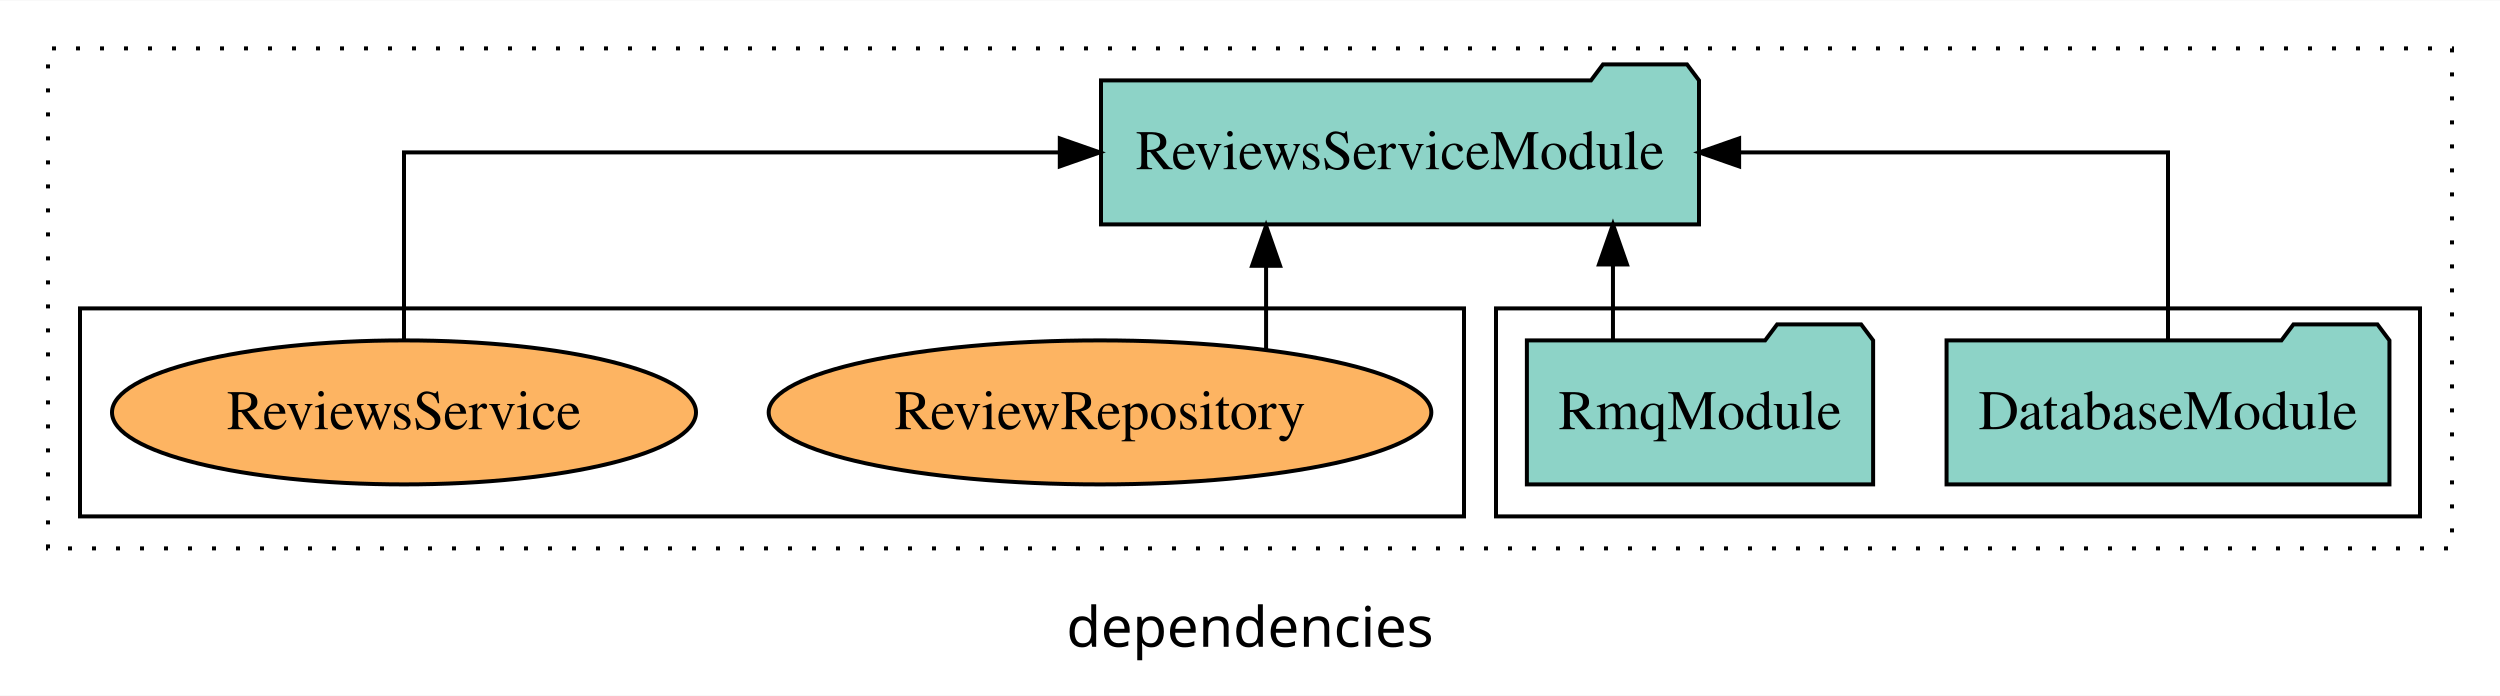
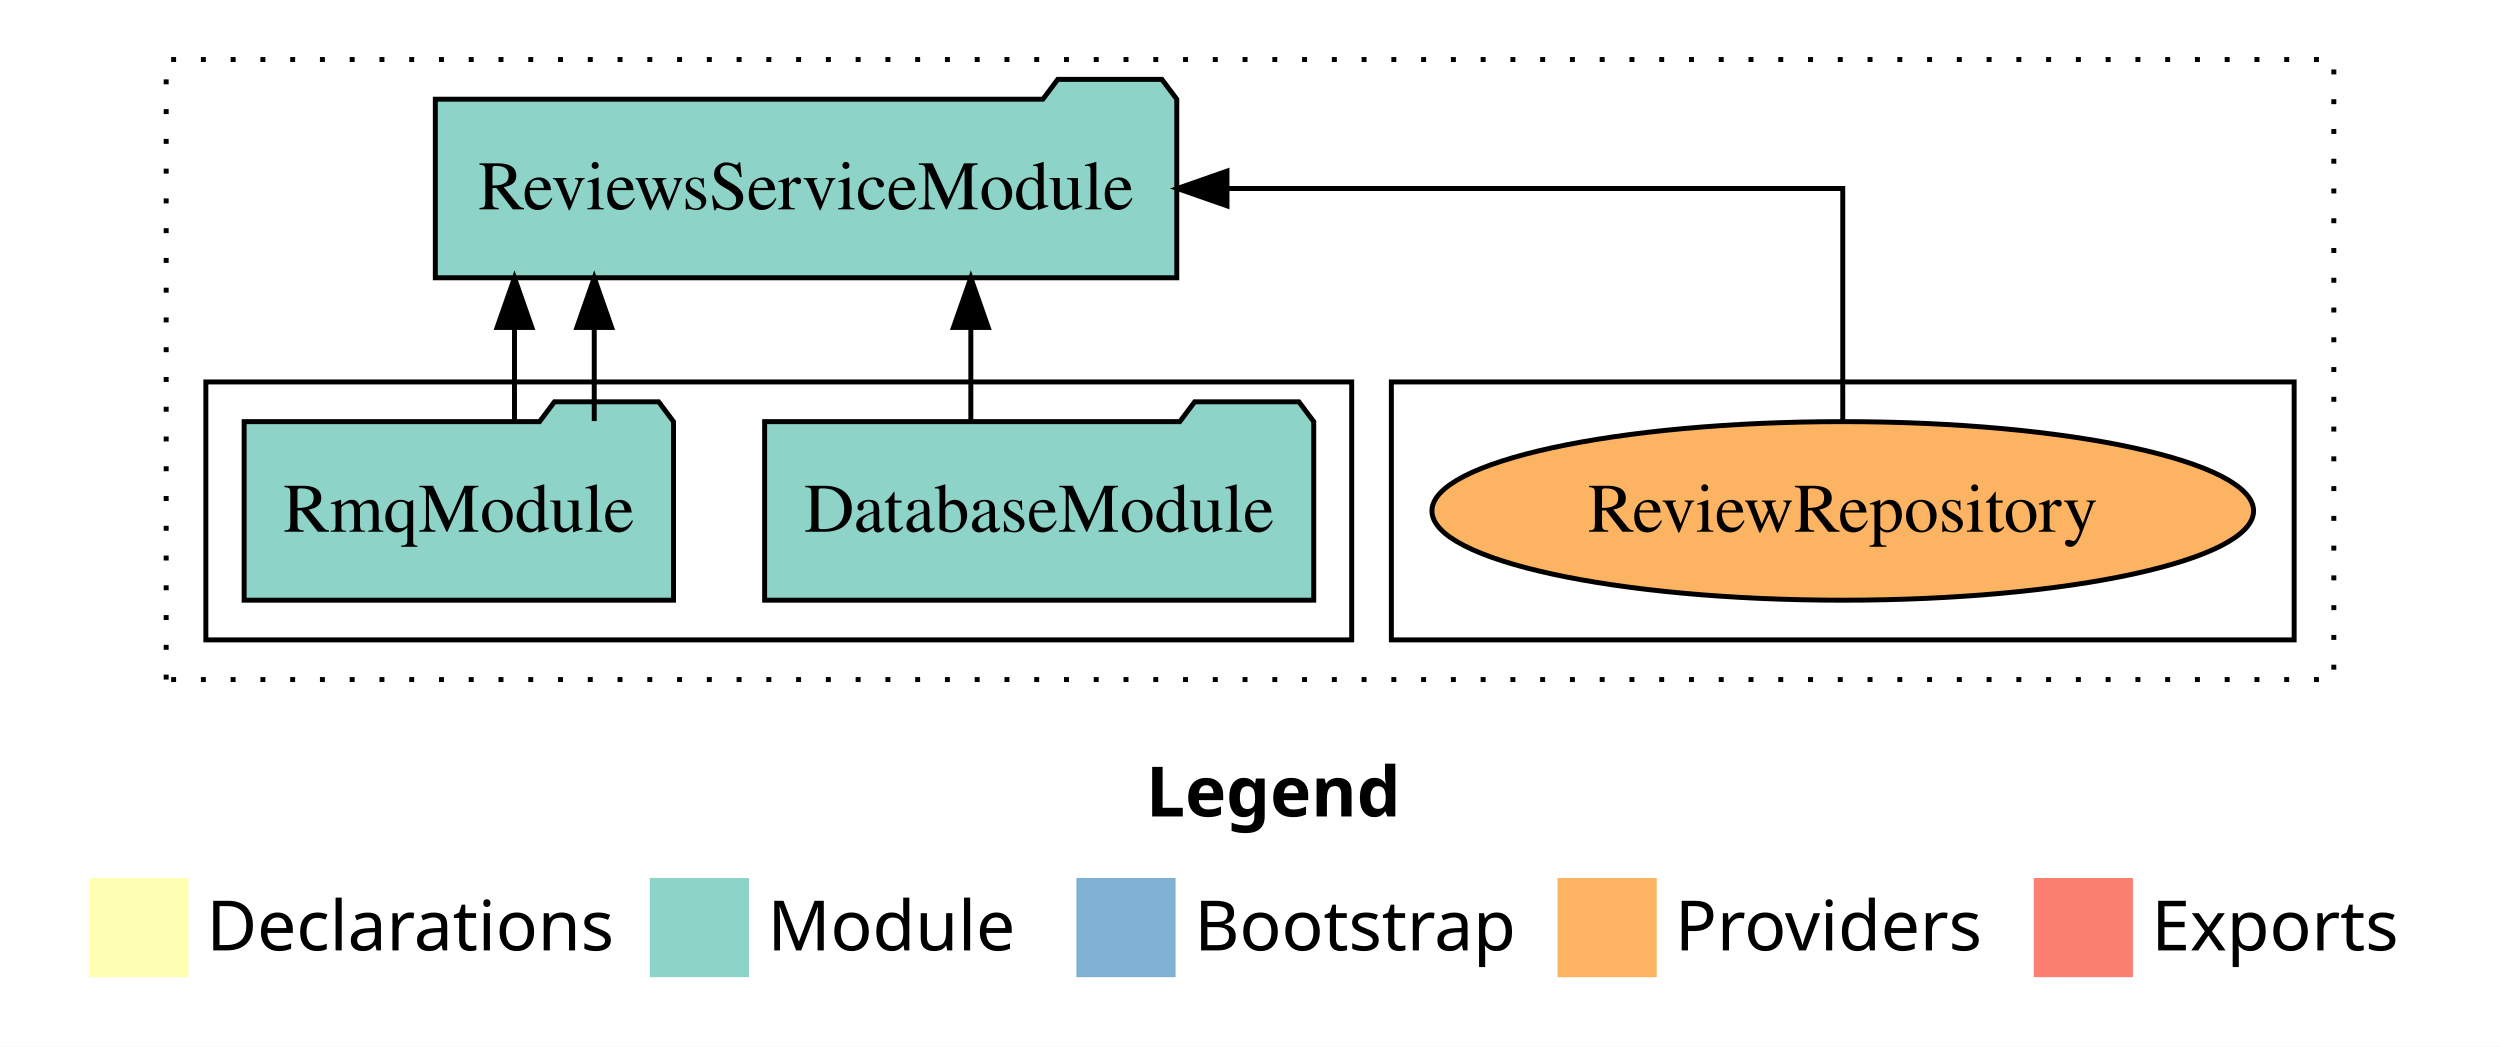
- <svg xmlns="http://www.w3.org/2000/svg" width="625pt" height="174pt" viewBox="0.00 0.00 625.00 173.80">
-   <g id="graph0" class="graph" transform="scale(1 1) rotate(0) translate(4 169.8)">
-     <polygon fill="white" stroke="transparent" points="-4,4 -4,-169.8 621,-169.8 621,4 -4,4" />
-     <text text-anchor="middle" x="308.5" y="-8.2" font-family="sans-serif" font-size="14.00">dependencies</text>
+ <svg xmlns="http://www.w3.org/2000/svg" width="504pt" height="211pt" viewBox="0.00 0.00 504.00 211.00">
+   <g id="graph0" class="graph" transform="scale(1 1) rotate(0) translate(4 207)">
+     <polygon fill="white" stroke="transparent" points="-4,4 -4,-207 500,-207 500,4 -4,4" />
+     <text text-anchor="start" x="227.01" y="-42.4" font-family="Times-12" font-weight="bold" font-size="14.00">Legend</text>
+     <polygon fill="#ffffb3" stroke="transparent" points="14,-10 14,-30 34,-30 34,-10 14,-10" />
+     <text text-anchor="start" x="37.63" y="-15.4" font-family="Times-12" font-size="14.00">  Declarations</text>
+     <polygon fill="#8dd3c7" stroke="transparent" points="127,-10 127,-30 147,-30 147,-10 127,-10" />
+     <text text-anchor="start" x="150.73" y="-15.4" font-family="Times-12" font-size="14.00">  Module</text>
+     <polygon fill="#80b1d3" stroke="transparent" points="213,-10 213,-30 233,-30 233,-10 213,-10" />
+     <text text-anchor="start" x="236.78" y="-15.4" font-family="Times-12" font-size="14.00">  Bootstrap</text>
+     <polygon fill="#fdb462" stroke="transparent" points="310,-10 310,-30 330,-30 330,-10 310,-10" />
+     <text text-anchor="start" x="333.67" y="-15.4" font-family="Times-12" font-size="14.00">  Providers</text>
+     <polygon fill="#fb8072" stroke="transparent" points="406,-10 406,-30 426,-30 426,-10 406,-10" />
+     <text text-anchor="start" x="429.73" y="-15.4" font-family="Times-12" font-size="14.00">  Exports</text>
    <g id="clust1" class="cluster">
-       <polygon fill="none" stroke="black" stroke-dasharray="1,5" points="8,-32.8 8,-157.8 609,-157.8 609,-32.8 8,-32.8" />
+       <polygon fill="none" stroke="black" stroke-dasharray="1,5" points="29.5,-70 29.5,-195 466.5,-195 466.5,-70 29.5,-70" />
+     </g>
+     <g id="clust6" class="cluster">
+       <polygon fill="none" stroke="black" points="276.5,-78 276.5,-130 458.5,-130 458.5,-78 276.5,-78" />
    </g>
    <g id="clust3" class="cluster">
-       <polygon fill="none" stroke="black" points="370,-40.8 370,-92.8 601,-92.8 601,-40.8 370,-40.8" />
-     </g>
-     <g id="clust6" class="cluster">
-       <polygon fill="none" stroke="black" points="16,-40.8 16,-92.8 362,-92.8 362,-40.8 16,-40.8" />
+       <polygon fill="none" stroke="black" points="37.5,-78 37.5,-130 268.5,-130 268.5,-78 37.5,-78" />
    </g>
    <g id="node1" class="node">
-       <polygon fill="#8dd3c7" stroke="black" points="593.36,-84.8 590.36,-88.8 569.36,-88.8 566.36,-84.8 482.64,-84.8 482.64,-48.8 593.36,-48.8 593.36,-84.8" />
-       <text text-anchor="middle" x="538" y="-62.6" font-family="Times,serif" font-size="14.00">DatabaseModule</text>
+       <polygon fill="#8dd3c7" stroke="black" points="260.85,-122 257.85,-126 236.85,-126 233.85,-122 150.15,-122 150.15,-86 260.85,-86 260.85,-122" />
+       <text text-anchor="middle" x="205.5" y="-99.8" font-family="Times,serif" font-size="14.00">DatabaseModule</text>
    </g>
    <g id="node3" class="node">
-       <polygon fill="#8dd3c7" stroke="black" points="420.75,-149.8 417.75,-153.8 396.75,-153.8 393.75,-149.8 271.25,-149.8 271.25,-113.8 420.75,-113.8 420.75,-149.8" />
-       <text text-anchor="middle" x="346" y="-127.6" font-family="Times,serif" font-size="14.00">ReviewsServiceModule</text>
+       <polygon fill="#8dd3c7" stroke="black" points="233.24,-187 230.24,-191 209.24,-191 206.24,-187 83.76,-187 83.76,-151 233.24,-151 233.24,-187" />
+       <text text-anchor="middle" x="158.5" y="-164.8" font-family="Times,serif" font-size="14.00">ReviewsServiceModule</text>
    </g>
    <g id="edge1" class="edge">
-       <path fill="none" stroke="black" d="M538,-84.91C538,-104.14 538,-131.8 538,-131.8 538,-131.8 430.78,-131.8 430.78,-131.8" />
-       <polygon fill="black" stroke="black" points="430.78,-128.3 420.78,-131.8 430.78,-135.3 430.78,-128.3" />
+       <path fill="none" stroke="black" d="M191.72,-122.11C191.72,-122.11 191.72,-140.99 191.72,-140.99" />
+       <polygon fill="black" stroke="black" points="188.22,-140.99 191.72,-150.99 195.22,-140.99 188.22,-140.99" />
    </g>
    <g id="node2" class="node">
-       <polygon fill="#8dd3c7" stroke="black" points="464.28,-84.8 461.28,-88.8 440.28,-88.8 437.28,-84.8 377.72,-84.8 377.72,-48.8 464.28,-48.8 464.28,-84.8" />
-       <text text-anchor="middle" x="421" y="-62.6" font-family="Times,serif" font-size="14.00">RmqModule</text>
+       <polygon fill="#8dd3c7" stroke="black" points="131.78,-122 128.78,-126 107.78,-126 104.78,-122 45.22,-122 45.22,-86 131.78,-86 131.78,-122" />
+       <text text-anchor="middle" x="88.5" y="-99.8" font-family="Times,serif" font-size="14.00">RmqModule</text>
    </g>
    <g id="edge2" class="edge">
-       <path fill="none" stroke="black" d="M399.24,-84.91C399.24,-84.91 399.24,-103.79 399.24,-103.79" />
-       <polygon fill="black" stroke="black" points="395.74,-103.79 399.24,-113.79 402.74,-103.79 395.74,-103.79" />
+       <path fill="none" stroke="black" d="M99.72,-122.11C99.72,-122.11 99.72,-140.99 99.72,-140.99" />
+       <polygon fill="black" stroke="black" points="96.22,-140.99 99.72,-150.99 103.22,-140.99 96.22,-140.99" />
+     </g>
+     <g id="edge3" class="edge">
+       <path fill="none" stroke="black" d="M115.8,-122.11C115.8,-122.11 115.8,-140.99 115.8,-140.99" />
+       <polygon fill="black" stroke="black" points="112.3,-140.99 115.8,-150.99 119.3,-140.99 112.3,-140.99" />
    </g>
    <g id="node4" class="node">
-       <ellipse fill="#fdb462" stroke="black" cx="271" cy="-66.8" rx="82.83" ry="18" />
-       <text text-anchor="middle" x="271" y="-62.6" font-family="Times,serif" font-size="14.00">ReviewRepository</text>
-     </g>
-     <g id="edge3" class="edge">
-       <path fill="none" stroke="black" d="M312.52,-82.53C312.52,-82.53 312.52,-103.45 312.52,-103.45" />
-       <polygon fill="black" stroke="black" points="309.02,-103.45 312.52,-113.45 316.02,-103.45 309.02,-103.45" />
-     </g>
-     <g id="node5" class="node">
-       <ellipse fill="#fdb462" stroke="black" cx="97" cy="-66.8" rx="73" ry="18" />
-       <text text-anchor="middle" x="97" y="-62.6" font-family="Times,serif" font-size="14.00">ReviewsService</text>
+       <ellipse fill="#fdb462" stroke="black" cx="367.5" cy="-104" rx="82.82" ry="18" />
+       <text text-anchor="middle" x="367.5" y="-99.8" font-family="Times,serif" font-size="14.00">ReviewRepository</text>
    </g>
    <g id="edge4" class="edge">
-       <path fill="none" stroke="black" d="M97,-84.91C97,-104.14 97,-131.8 97,-131.8 97,-131.8 260.95,-131.8 260.95,-131.8" />
-       <polygon fill="black" stroke="black" points="260.95,-135.3 270.95,-131.8 260.95,-128.3 260.95,-135.3" />
+       <path fill="none" stroke="black" d="M367.5,-122.11C367.5,-141.34 367.5,-169 367.5,-169 367.5,-169 243.36,-169 243.36,-169" />
+       <polygon fill="black" stroke="black" points="243.36,-165.5 233.36,-169 243.36,-172.5 243.36,-165.5" />
    </g>
  </g>
</svg>
